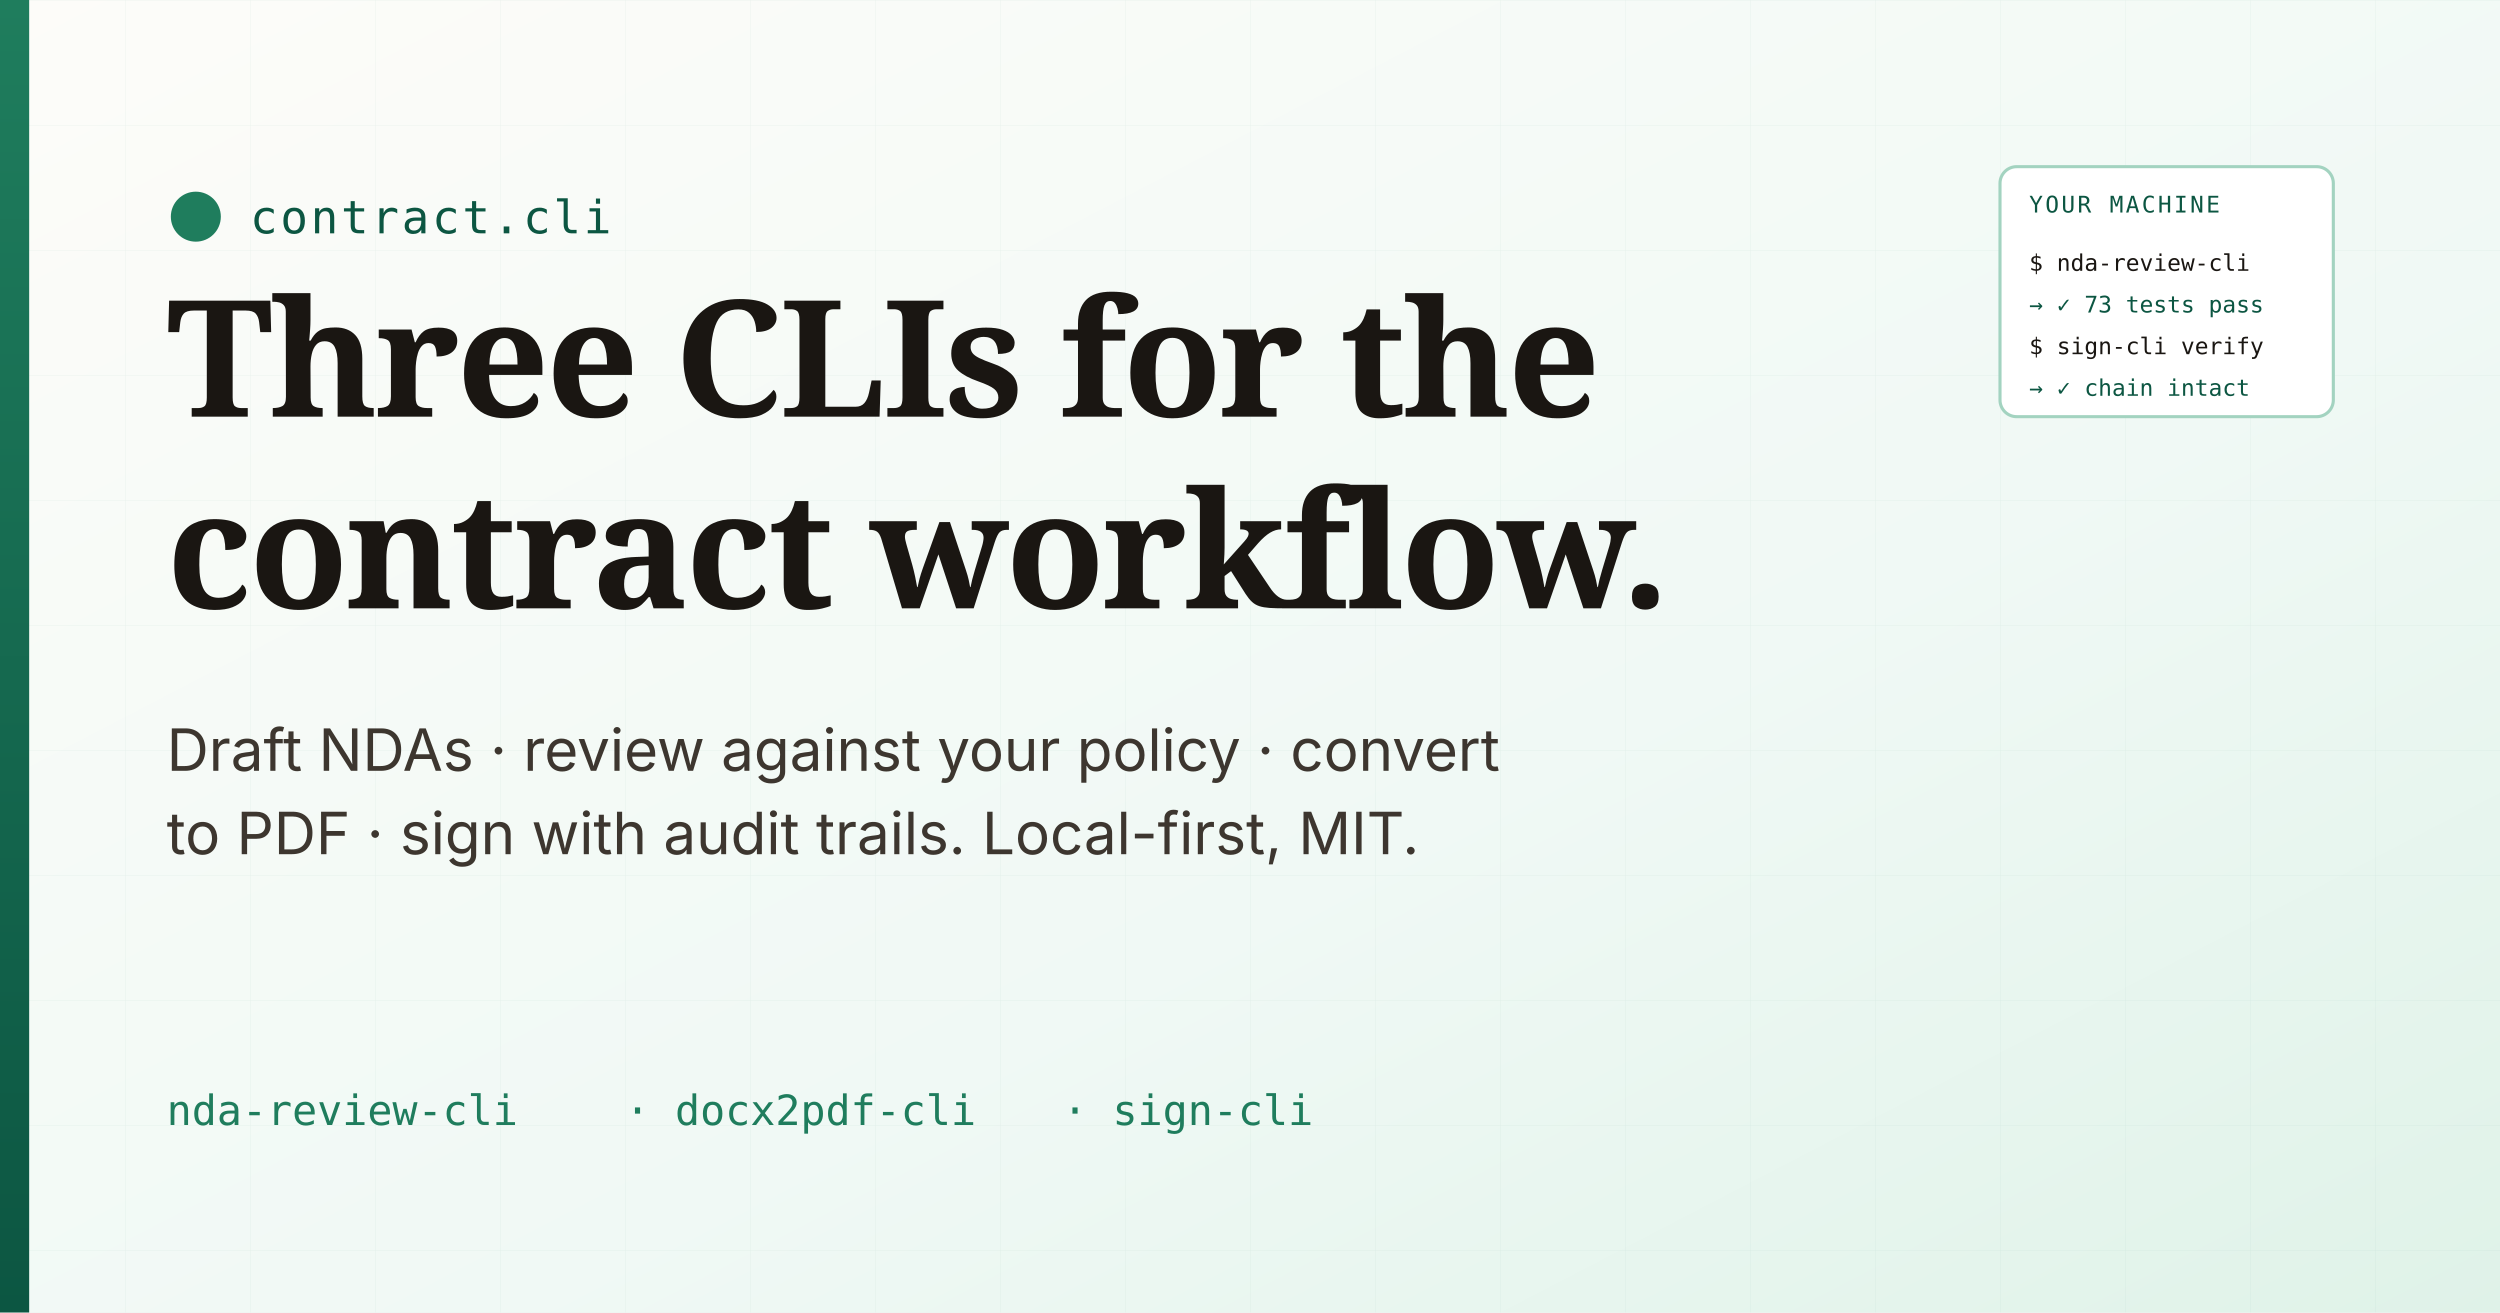
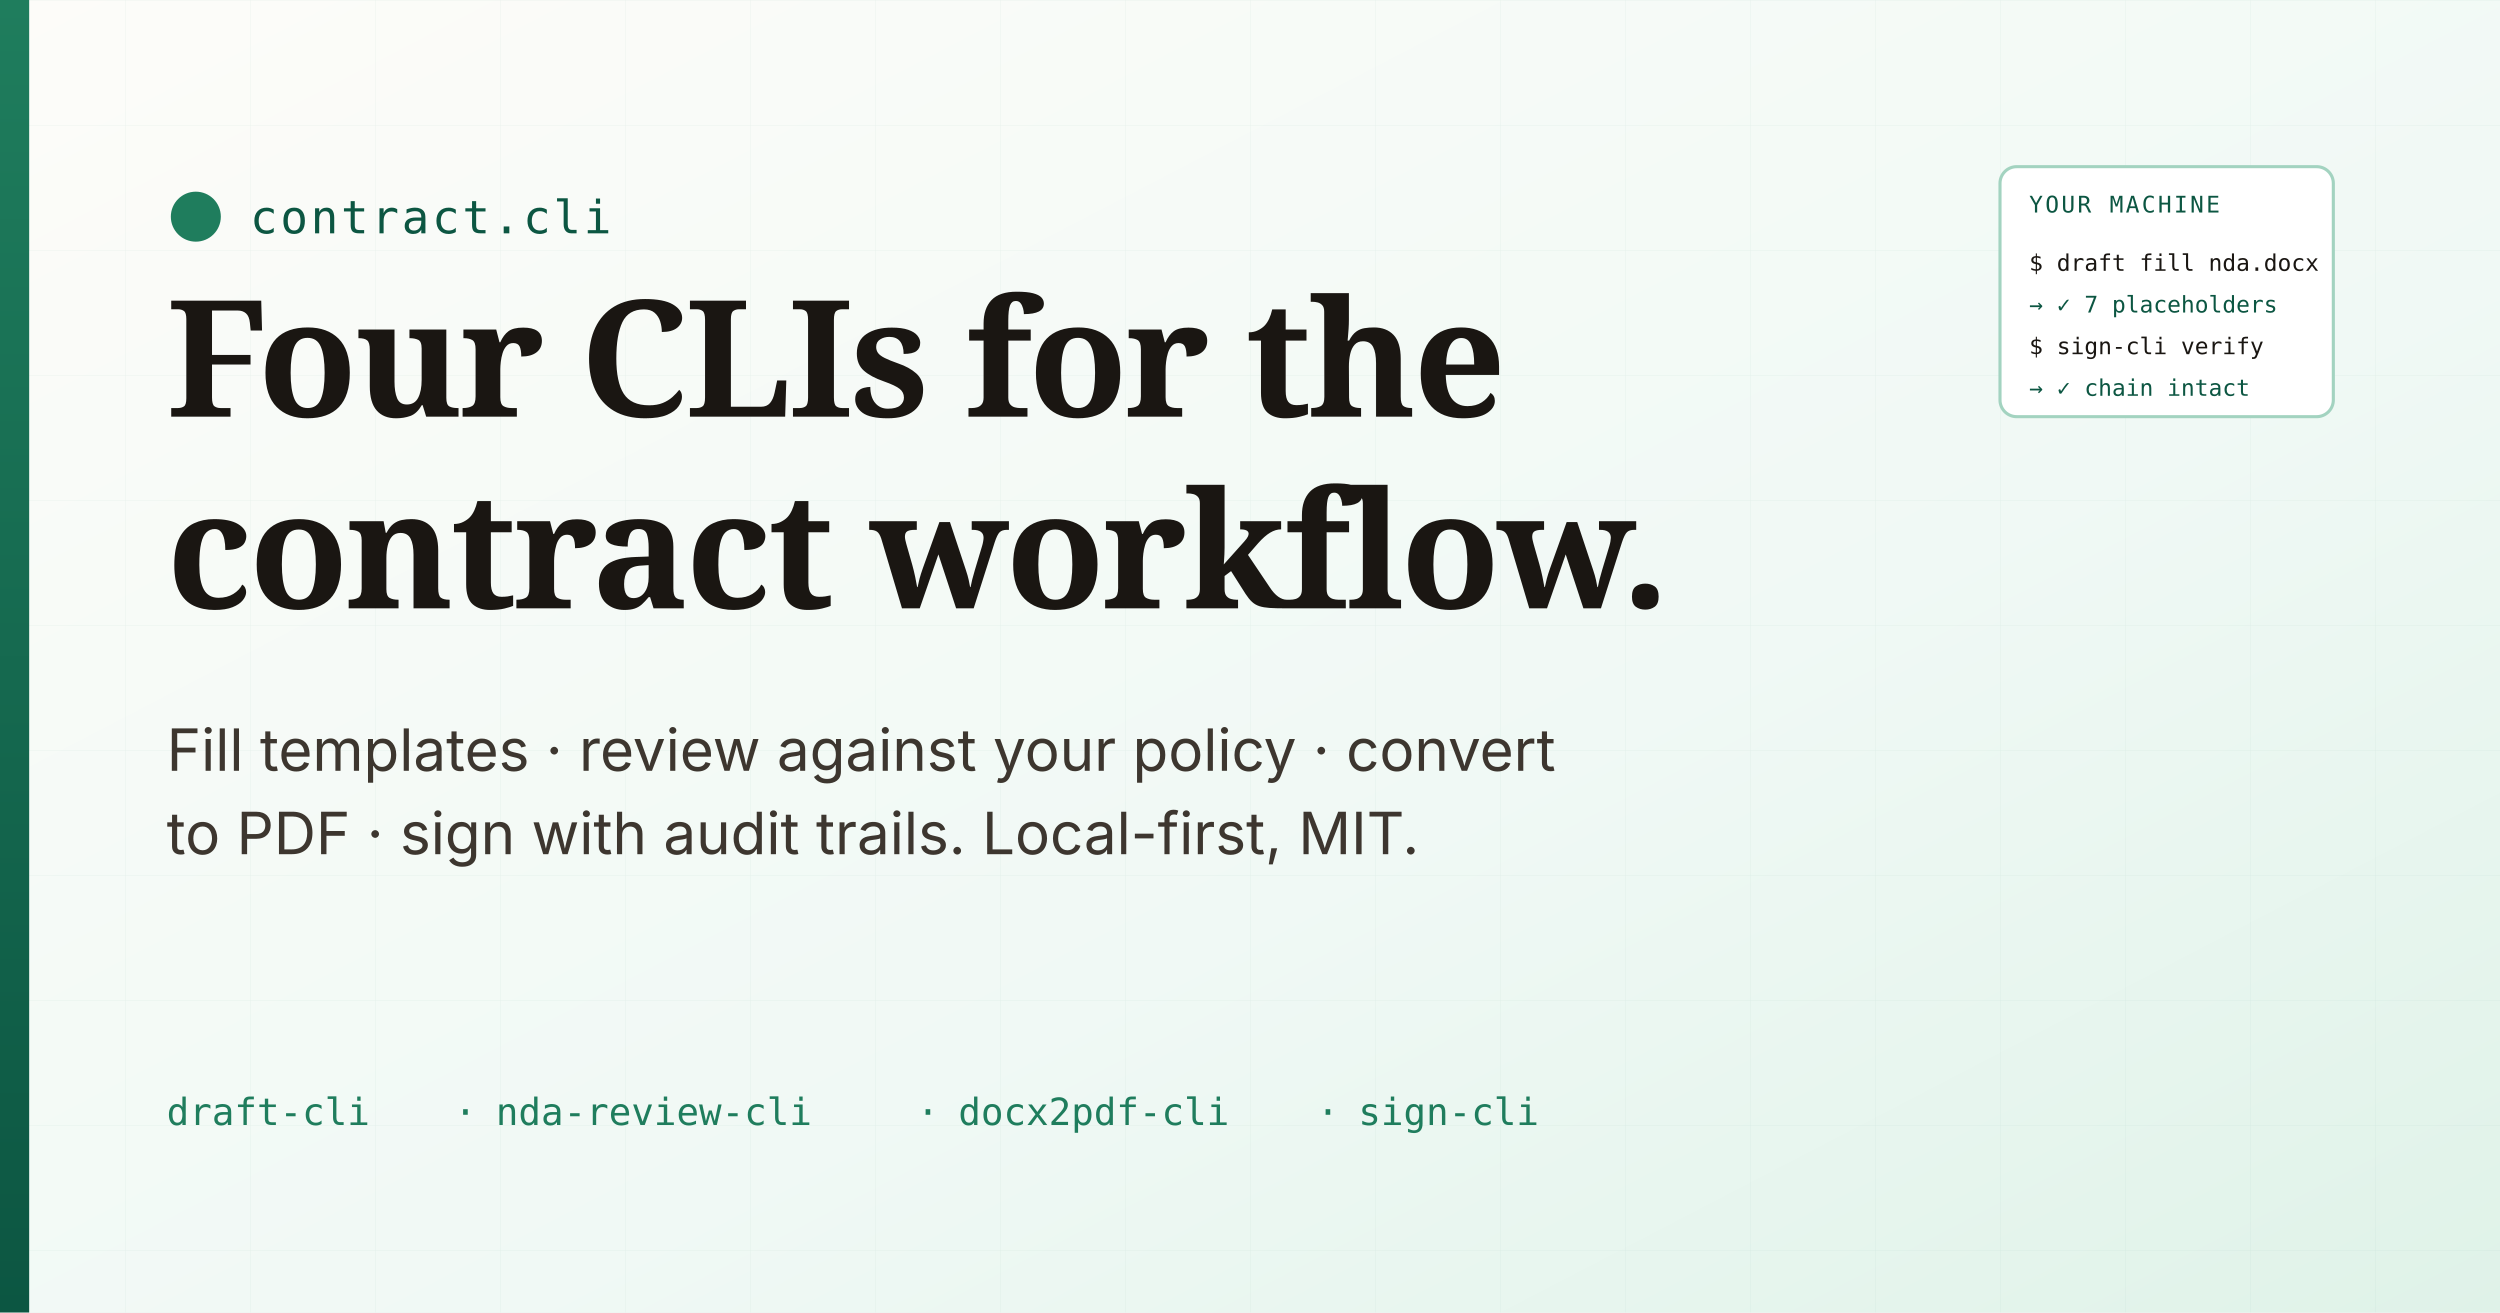
<svg xmlns="http://www.w3.org/2000/svg" viewBox="0 0 1200 630" width="1200" height="630">
  <defs>
    <linearGradient id="bg" x1="0" y1="0" x2="1" y2="1">
      <stop offset="0%" stop-color="#fdfcf9" />
      <stop offset="60%" stop-color="#f0f9f5" />
      <stop offset="100%" stop-color="#dff2e8" />
    </linearGradient>
    <linearGradient id="ink" x1="0" y1="0" x2="0" y2="1">
      <stop offset="0%" stop-color="#1f7d5d" />
      <stop offset="100%" stop-color="#0c5642" />
    </linearGradient>
    <pattern id="grid" width="60" height="60" patternUnits="userSpaceOnUse">
      <path d="M0 0H60M0 0V60" stroke="#1f7d5d" stroke-width="0.5" stroke-opacity="0.06" />
    </pattern>
  </defs>
  <rect width="1200" height="630" fill="url(#bg)" />
  <rect width="1200" height="630" fill="url(#grid)" />
  <rect x="0" y="0" width="14" height="630" fill="url(#ink)" />
  <g transform="translate(80,90)">
    <circle cx="14" cy="14" r="12" fill="#1f7d5d" />
    <text x="40" y="22" font-family="ui-monospace, 'SF Mono', Menlo, monospace" font-size="22" font-weight="500" letter-spacing="0.06em" fill="#0c5642">contract.cli</text>
  </g>
  <g transform="translate(80,200)">
    <text font-family="Georgia, 'Source Serif 4', serif" font-size="78" font-weight="600" letter-spacing="-0.02em" fill="#1a1612">
-       <tspan x="0" dy="0">Three CLIs for the</tspan>
+       <tspan x="0" dy="0">Four CLIs for the</tspan>
      <tspan x="0" dy="92">contract workflow.</tspan>
    </text>
    <text font-family="-apple-system, 'Inter', 'Helvetica Neue', sans-serif" font-size="28" fill="#3d362f">
-       <tspan x="0" dy="170">Draft NDAs · review against your policy · convert</tspan>
+       <tspan x="0" dy="170">Fill templates · review against your policy · convert</tspan>
      <tspan x="0" dy="40">to PDF · sign with audit trails. Local-first, MIT.</tspan>
    </text>
  </g>
-   <g transform="translate(80,540)" font-family="ui-monospace, 'SF Mono', Menlo, monospace" font-size="20" fill="#1f7d5d" font-weight="500">
-     <text>nda-review-cli</text>
-     <text x="220">·</text>
-     <text x="244">docx2pdf-cli</text>
-     <text x="430">·</text>
-     <text x="454">sign-cli</text>
+   <g transform="translate(80,540)" font-family="ui-monospace, 'SF Mono', Menlo, monospace" font-size="18" fill="#1f7d5d" font-weight="500">
+     <text>draft-cli</text>
+     <text x="138">·</text>
+     <text x="158">nda-review-cli</text>
+     <text x="360">·</text>
+     <text x="380">docx2pdf-cli</text>
+     <text x="552">·</text>
+     <text x="572">sign-cli</text>
  </g>
  <g transform="translate(960,80)">
    <rect x="0" y="0" width="160" height="120" rx="8" fill="white" stroke="#a3d3c0" stroke-width="1.5" />
    <text x="14" y="22" font-family="ui-monospace, monospace" font-size="11" fill="#0c5642" letter-spacing="0.1em">YOUR MACHINE</text>
    <g font-family="ui-monospace, monospace" font-size="11" fill="#1a1612">
-       <text x="14" y="50">$ nda-review-cli</text>
-       <text x="14" y="70" fill="#0c5642">→ ✓ 73 tests pass</text>
+       <text x="14" y="50">$ draft fill nda.docx</text>
+       <text x="14" y="70" fill="#0c5642">→ ✓ 7 placeholders</text>
      <text x="14" y="90">$ sign-cli verify</text>
      <text x="14" y="110" fill="#0c5642">→ ✓ chain intact</text>
    </g>
  </g>
</svg>
